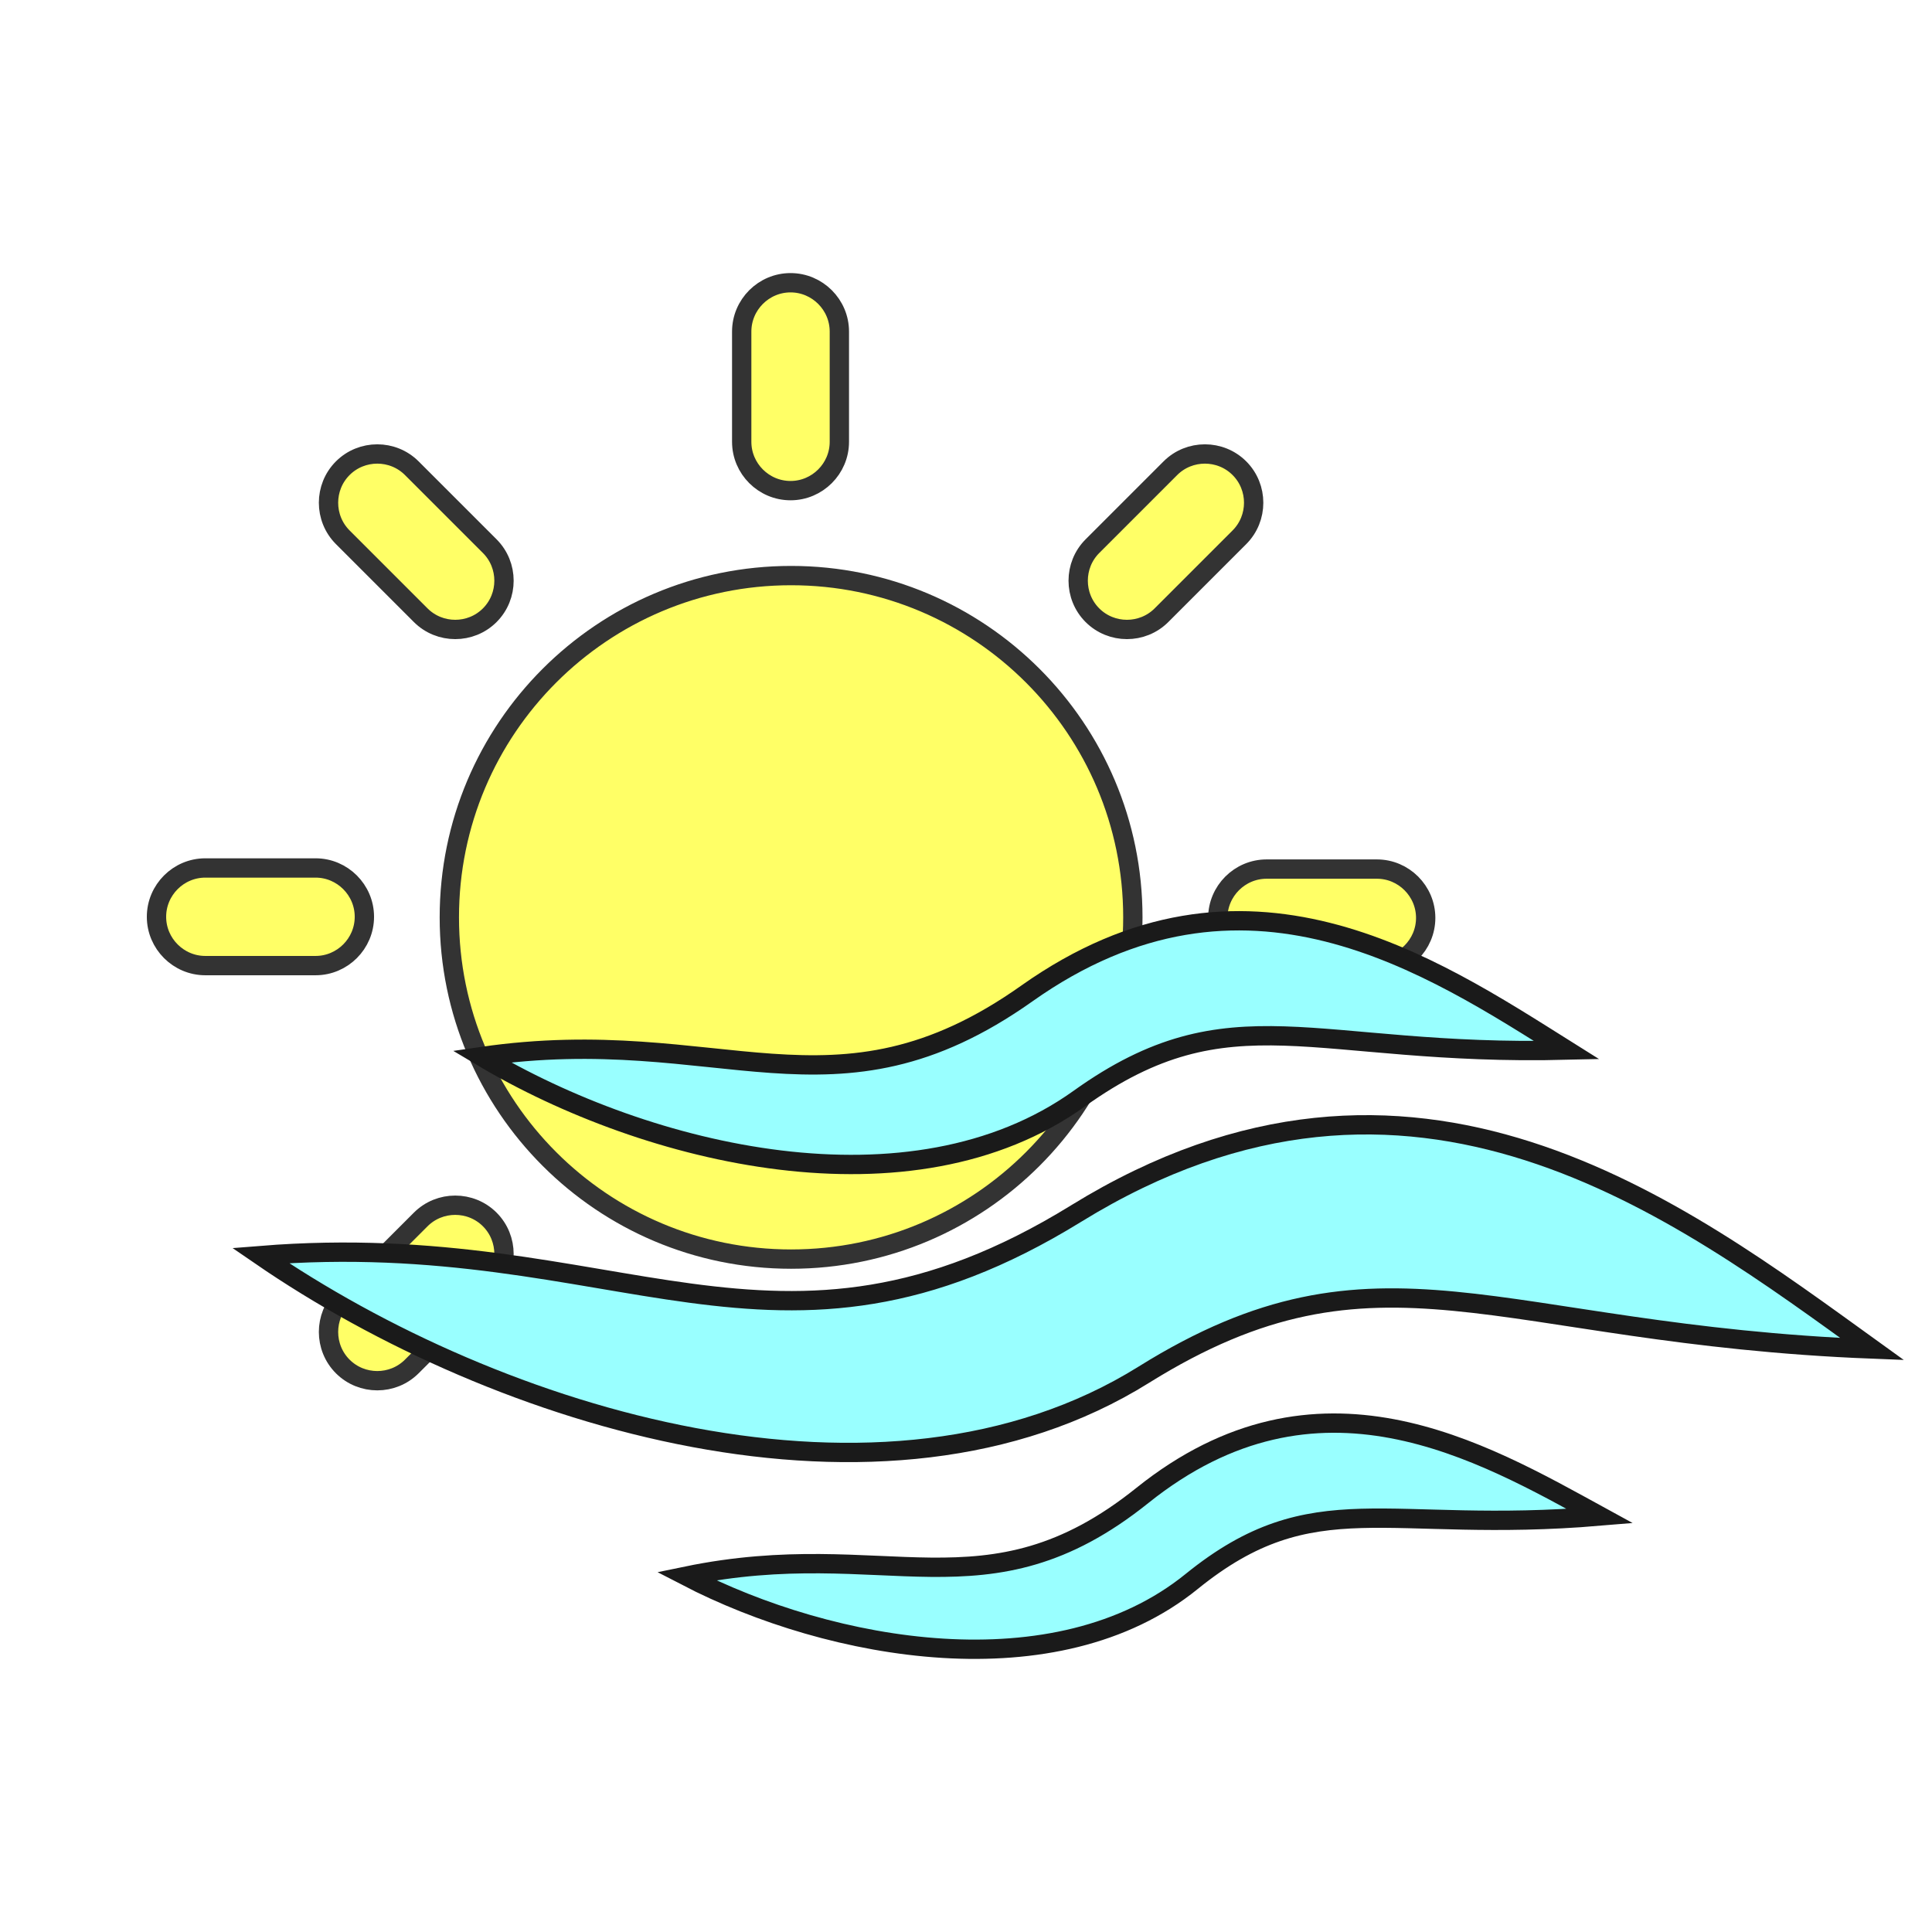
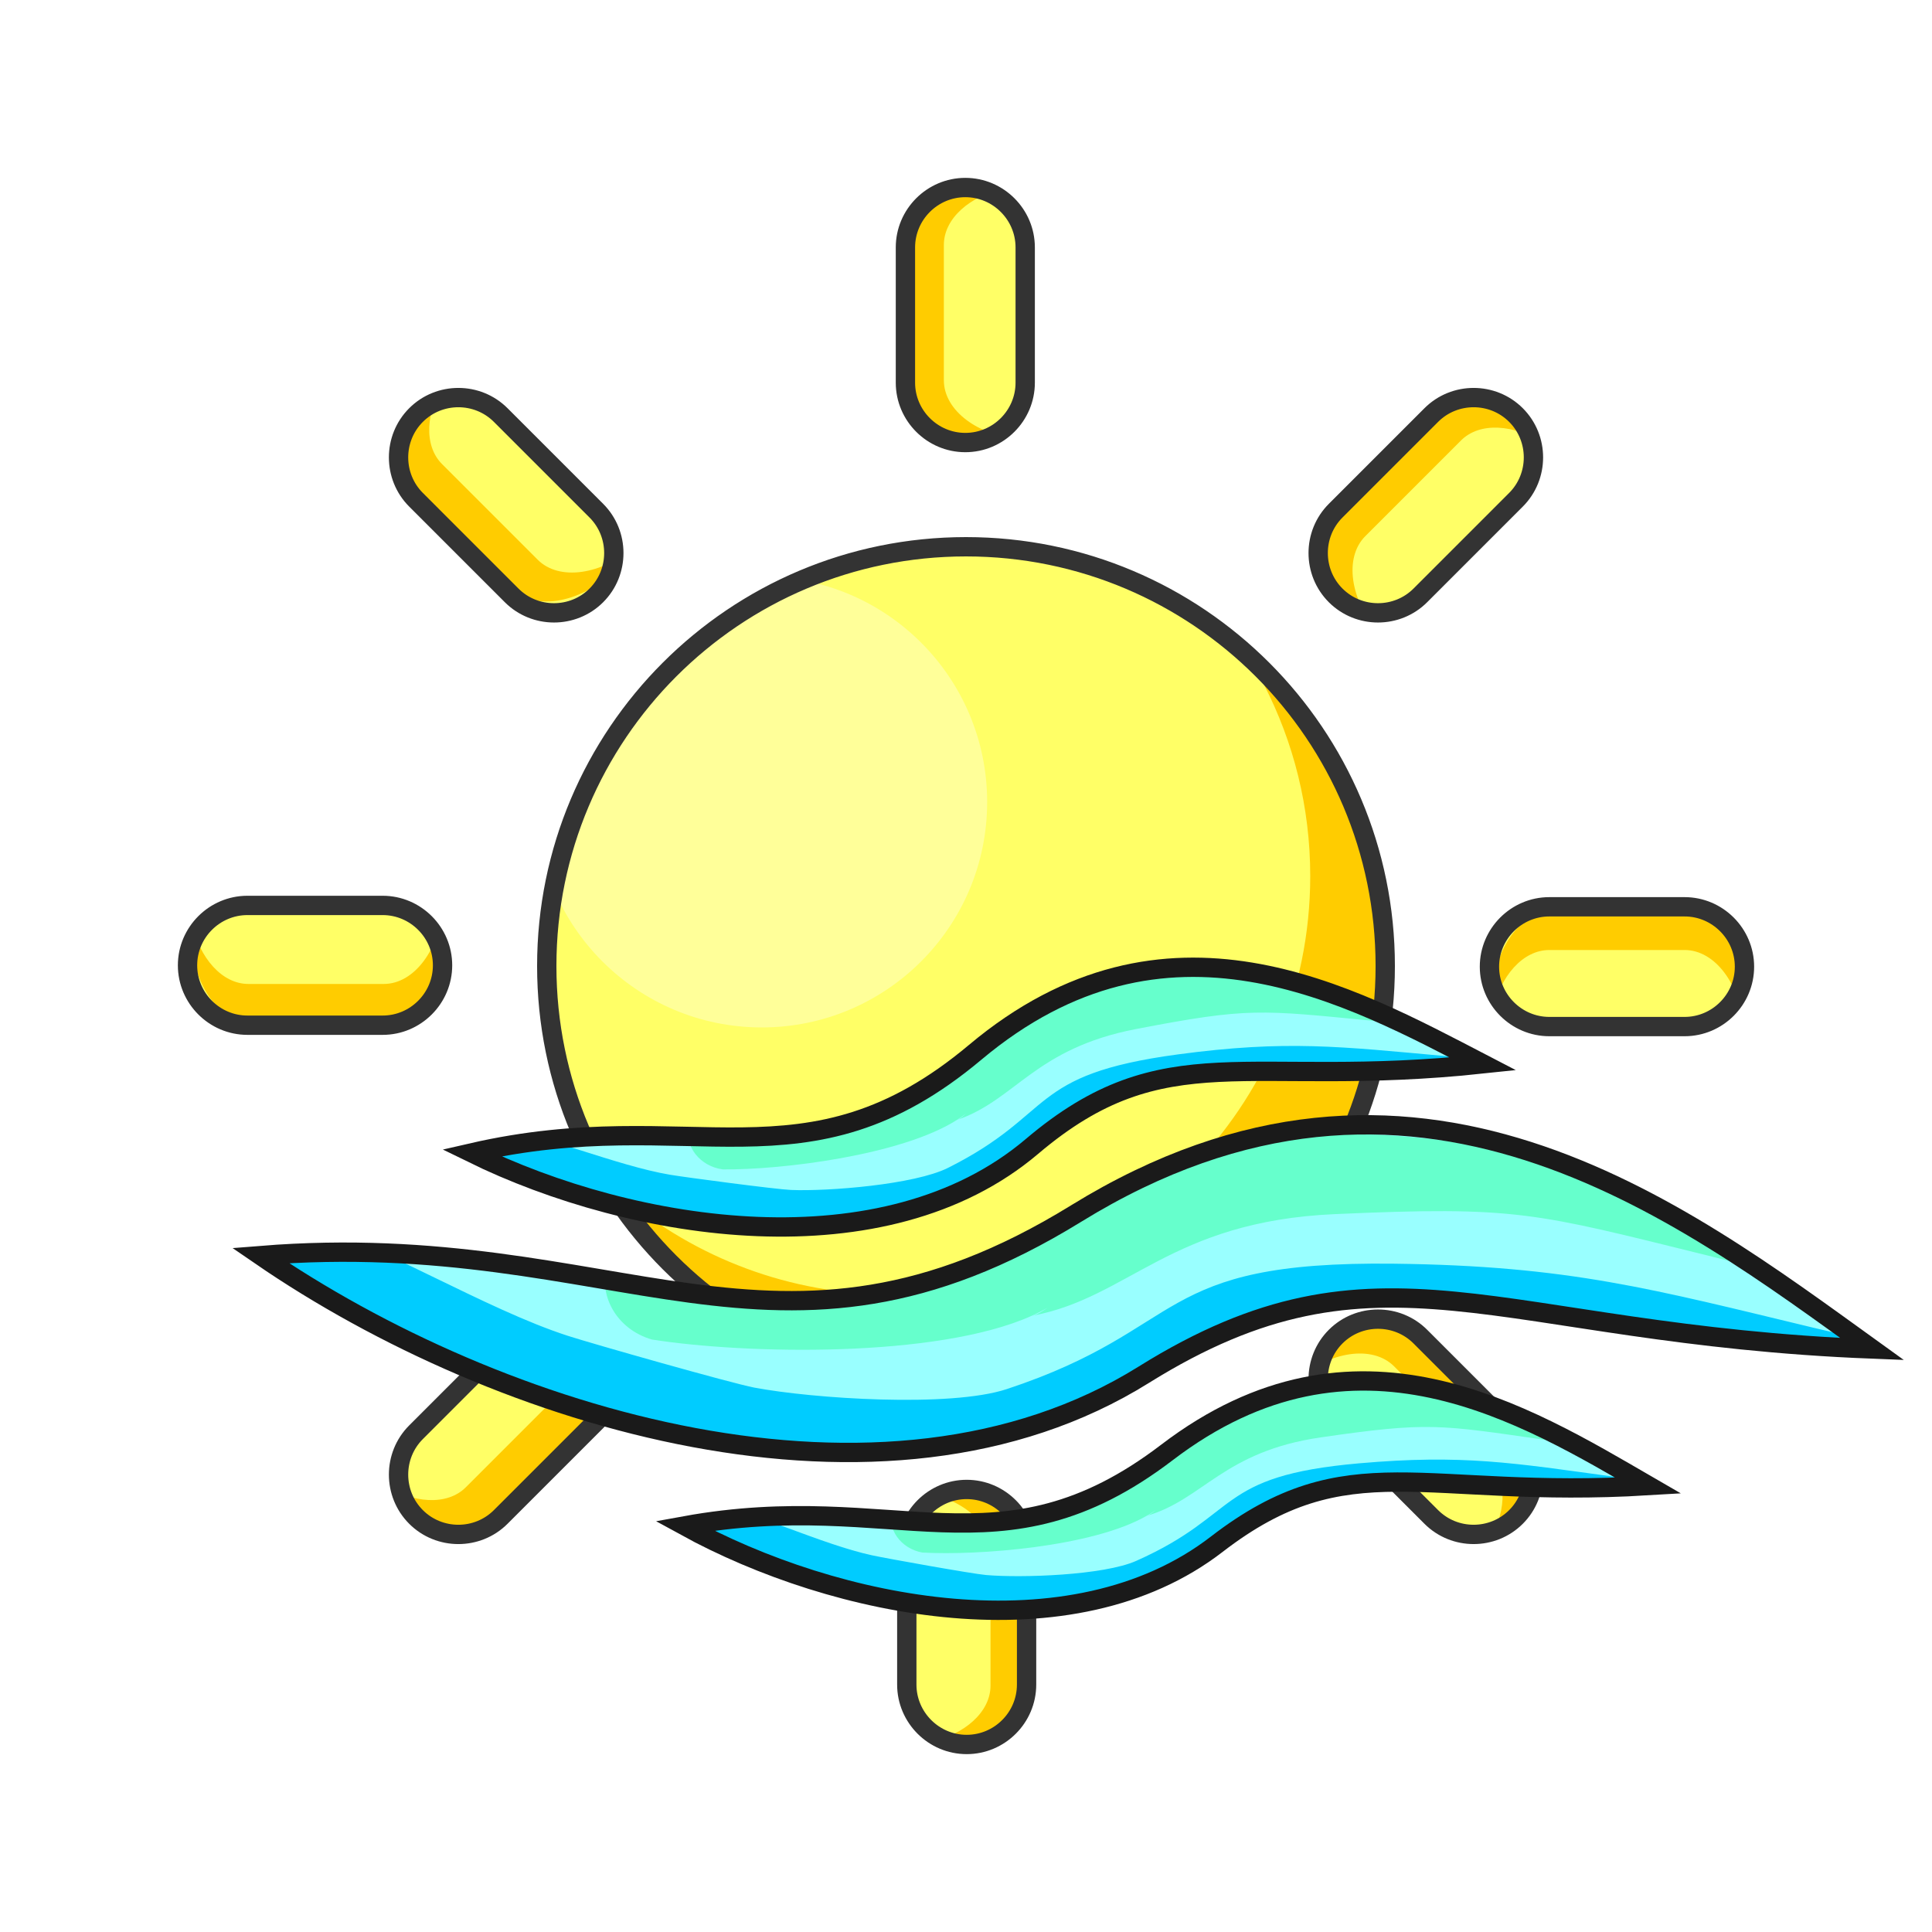
<svg xmlns="http://www.w3.org/2000/svg" xml:space="preserve" width="500px" height="500px" version="1.1" style="shape-rendering:geometricPrecision; text-rendering:geometricPrecision; image-rendering:optimizeQuality; fill-rule:evenodd; clip-rule:evenodd" viewBox="0 0 500 500">
  <defs>
    <style type="text/css">
   
    .str1 {stroke:#1A1A1A;stroke-width:5;stroke-miterlimit:22.926}
    .str0 {stroke:#333333;stroke-width:5;stroke-miterlimit:22.926}
-     .fil1 {fill:#99FFFF}
+     .fil4 {fill:none}
+     .fil6 {fill:#00CCFF}
+     .fil7 {fill:#66FFCC}
+     .fil5 {fill:#99FFFF}
+     .fil2 {fill:#FFCC00}
+     .fil1 {fill:#FFCC00}
    .fil0 {fill:#FFFF66}
+     .fil3 {fill:#FFFF99}
   
  </style>
+     <clipPath id="id0">
+       <path d="M64.032 234.323l35 0c8.525,0 15.5,6.975 15.5,15.5l0 0c0,8.525 -6.975,15.5 -15.5,15.5l-35 0c-8.525,0 -15.5,-6.975 -15.5,-15.5l0 0c0,-8.525 6.975,-15.5 15.5,-15.5zm185.968 -92.823c59.923,0 108.5,48.577 108.5,108.5 0,59.923 -48.577,108.5 -108.5,108.5 -59.923,0 -108.5,-48.577 -108.5,-108.5 0,-59.923 48.577,-108.5 108.5,-108.5zm-120.414 -34.085l24.749 24.749c6.028,6.028 6.028,15.892 0,21.92l0 0c-6.029,6.029 -15.892,6.029 -21.92,0.001l-24.749 -24.75c-6.028,-6.027 -6.028,-15.891 0,-21.92l0 0c6.028,-6.028 15.892,-6.028 21.92,0zm238 238.5l24.749 24.749c6.028,6.028 6.028,15.892 0,21.92l0 0c-6.029,6.028 -15.892,6.028 -21.92,0l-24.749 -24.749c-6.028,-6.028 -6.028,-15.892 0,-21.92l0 0c6.028,-6.028 15.892,-6.028 21.92,0zm-21.921 -213.751l24.749 -24.749c6.028,-6.028 15.892,-6.028 21.92,0l0 0c6.028,6.029 6.028,15.893 0,21.92l-24.749 24.75c-6.028,6.028 -15.891,6.028 -21.92,0l0 0c-6.028,-6.029 -6.028,-15.893 0,-21.921zm-237.999 238.501l24.749 -24.75c6.028,-6.028 15.891,-6.028 21.919,0l0 0c6.029,6.029 6.029,15.893 0.001,21.921l-24.749 24.749c-6.028,6.028 -15.892,6.028 -21.92,0l0 0c-6.028,-6.029 -6.028,-15.893 0,-21.92zm126.658 -271.633l0 -35.001c0,-8.525 6.974,-15.5 15.499,-15.5l0 0c8.526,0 15.5,6.975 15.5,15.5l0 35.001c0,8.525 -6.974,15.499 -15.5,15.499l0 0c-8.525,0 -15.499,-6.974 -15.499,-15.499zm0.353 336.936l0 -35c0,-8.525 6.975,-15.5 15.5,-15.5l0 0c8.525,0 15.5,6.975 15.5,15.5l0 35c0,8.525 -6.975,15.5 -15.5,15.5l0 0c-8.525,0 -15.5,-6.975 -15.5,-15.5zm166.291 -201.291l35 0c8.525,0 15.5,6.974 15.5,15.5l0 0c0,8.525 -6.975,15.499 -15.5,15.499l-35 0c-8.525,0 -15.5,-6.974 -15.5,-15.499l0 0c0,-8.526 6.975,-15.5 15.5,-15.5z" />
+     </clipPath>
+     <clipPath id="id1">
+       <path d="M67.422 324.935c92.919,-7.494 133.331,37.052 211.041,-10.844 87.312,-53.814 155.98,-1.049 206.037,35.034 -97.799,-3.845 -127.569,-31.34 -188.519,6.673 -67.397,42.035 -166.892,11.524 -228.559,-30.863z" />
+     </clipPath>
+     <clipPath id="id2">
+       <path d="M122.036 298.362c57.133,-13.147 86.346,10.881 130.327,-26.017 49.414,-41.457 96.959,-14.895 131.401,2.987 -61.205,6.537 -82.239,-7.854 -116.693,21.365 -38.098,32.309 -102.793,22.409 -145.035,1.665z" />
+     </clipPath>
+     <clipPath id="id3">
+       <path d="M177.17 394.892c54.794,-9.978 81.467,14.103 124.818,-18.99 48.707,-37.181 92.666,-9.895 124.57,8.581 -58.37,3.528 -77.702,-11.049 -111.677,15.173 -37.568,28.994 -98.531,16.77 -137.711,-4.764z" />
+     </clipPath>
  </defs>
  <g id="Layer_x0020_1">
-     <path class="fil0 str0" d="M53.135 224.628l28.532 0c6.949,0 12.635,5.685 12.635,12.635l0 0c0,6.949 -5.686,12.635 -12.635,12.635l-28.532 0c-6.95,0 -12.635,-5.686 -12.635,-12.635l0 0c0,-6.95 5.685,-12.635 12.635,-12.635zm151.599 -75.668c48.848,0 88.447,39.599 88.447,88.447 0,48.848 -39.599,88.448 -88.447,88.448 -48.849,0 -88.448,-39.6 -88.448,-88.448 0,-48.848 39.599,-88.447 88.448,-88.447zm-98.16 -27.786l20.175 20.175c4.914,4.914 4.914,12.955 0,17.869l0 0c-4.914,4.914 -12.955,4.914 -17.869,0l-20.175 -20.175c-4.914,-4.914 -4.914,-12.954 0,-17.869l0 0c4.914,-4.914 12.955,-4.914 17.869,0zm176.144 20.175l20.175 -20.175c4.915,-4.914 12.955,-4.914 17.869,0l0 0c4.914,4.915 4.914,12.955 0,17.869l-20.175 20.175c-4.914,4.914 -12.955,4.914 -17.869,0l0 0c-4.914,-4.914 -4.914,-12.955 0,-17.869zm-194.013 194.422l20.175 -20.175c4.914,-4.914 12.955,-4.914 17.868,0l0 0c4.915,4.914 4.915,12.955 0.001,17.869l-20.175 20.175c-4.914,4.914 -12.955,4.914 -17.869,0l0 0c-4.914,-4.915 -4.914,-12.955 0,-17.869zm103.249 -221.431l0 -28.532c0,-6.949 5.686,-12.635 12.636,-12.635l0 0c6.949,0 12.635,5.686 12.635,12.635l0 28.532c0,6.95 -5.686,12.635 -12.635,12.635l0 0c-6.95,0 -12.636,-5.685 -12.636,-12.635zm135.846 110.576l28.532 0c6.95,0 12.635,5.686 12.635,12.635l0 0c0,6.949 -5.685,12.635 -12.635,12.635l-28.532 0c-6.949,0 -12.635,-5.686 -12.635,-12.635l0 0c0,-6.949 5.686,-12.635 12.635,-12.635z" />
-     <path class="fil1 str1" d="M67.422 324.935c92.919,-7.494 133.331,37.052 211.041,-10.844 87.312,-53.814 155.98,-1.049 206.037,35.034 -97.799,-3.845 -127.569,-31.34 -188.519,6.673 -67.397,42.035 -166.892,11.524 -228.559,-30.863z" />
-     <path class="fil1 str1" d="M177.582 407.903c51.778,-10.715 77.64,11.534 118.033,-20.859 45.383,-36.395 87.725,-11.495 118.424,5.315 -55.319,4.674 -73.998,-8.722 -105.648,16.937 -34.997,28.372 -93.134,18.154 -130.809,-1.393z" />
-     <path class="fil1 str1" d="M124.644 273.433c62.01,-9.01 91.028,19.139 141.103,-16.322 56.261,-39.841 104.586,-7.39 139.712,14.668 -65.769,1.614 -86.918,-15.554 -126.173,12.559 -43.408,31.086 -111.458,14.885 -154.642,-10.905z" />
+     <g id="_1292599608">
+       <path class="fil0" d="M64.032 234.323l35 0c8.525,0 15.5,6.975 15.5,15.5l0 0c0,8.525 -6.975,15.5 -15.5,15.5l-35 0c-8.525,0 -15.5,-6.975 -15.5,-15.5l0 0c0,-8.525 6.975,-15.5 15.5,-15.5zm185.968 -92.823c59.923,0 108.5,48.577 108.5,108.5 0,59.923 -48.577,108.5 -108.5,108.5 -59.923,0 -108.5,-48.577 -108.5,-108.5 0,-59.923 48.577,-108.5 108.5,-108.5zm-120.414 -34.085l24.749 24.749c6.028,6.028 6.028,15.892 0,21.92l0 0c-6.029,6.029 -15.892,6.029 -21.92,0.001l-24.749 -24.75c-6.028,-6.027 -6.028,-15.891 0,-21.92l0 0c6.028,-6.028 15.892,-6.028 21.92,0zm238 238.5l24.749 24.749c6.028,6.028 6.028,15.892 0,21.92l0 0c-6.029,6.028 -15.892,6.028 -21.92,0l-24.749 -24.749c-6.028,-6.028 -6.028,-15.892 0,-21.92l0 0c6.028,-6.028 15.892,-6.028 21.92,0zm-21.921 -213.751l24.749 -24.749c6.028,-6.028 15.892,-6.028 21.92,0l0 0c6.028,6.029 6.028,15.893 0,21.92l-24.749 24.75c-6.028,6.028 -15.891,6.028 -21.92,0l0 0c-6.028,-6.029 -6.028,-15.893 0,-21.921zm-237.999 238.501l24.749 -24.75c6.028,-6.028 15.891,-6.028 21.919,0l0 0c6.029,6.029 6.029,15.893 0.001,21.921l-24.749 24.749c-6.028,6.028 -15.892,6.028 -21.92,0l0 0c-6.028,-6.029 -6.028,-15.893 0,-21.92zm126.658 -271.633l0 -35.001c0,-8.525 6.974,-15.5 15.499,-15.5l0 0c8.526,0 15.5,6.975 15.5,15.5l0 35.001c0,8.525 -6.974,15.499 -15.5,15.499l0 0c-8.525,0 -15.499,-6.974 -15.499,-15.499zm0.353 336.936l0 -35c0,-8.525 6.975,-15.5 15.5,-15.5l0 0c8.525,0 15.5,6.975 15.5,15.5l0 35c0,8.525 -6.975,15.5 -15.5,15.5l0 0c-8.525,0 -15.5,-6.975 -15.5,-15.5zm166.291 -201.291l35 0c8.525,0 15.5,6.974 15.5,15.5l0 0c0,8.525 -6.975,15.499 -15.5,15.499l-35 0c-8.525,0 -15.5,-6.974 -15.5,-15.499l0 0c0,-8.526 6.975,-15.5 15.5,-15.5z" />
+       <g style="clip-path:url(#id0)">
+         <g>
+           <path id="1" class="fil1" d="M327.076 177.117c23.645,19.864 38.679,49.647 38.679,82.945 0,59.807 -48.483,108.29 -108.29,108.29 -41.925,0 -78.282,-23.828 -96.277,-58.678 18.823,15.814 43.102,25.344 69.61,25.344 59.807,0 108.29,-48.483 108.29,-108.289 0,-17.882 -4.337,-34.749 -12.012,-49.612z" />
+           <path class="fil2" d="M114.696 234.323c0.503,2.264 0.777,4.68 0.777,7.186l0 0.001c0,12.681 -6.975,23.056 -15.5,23.056l-35.001 0c-8.525,0 -15.499,-10.375 -15.499,-23.056l0 -0.001c0,-0.923 0.038,-1.833 0.11,-2.729 2.042,9.19 7.882,15.87 14.722,15.87l35.001 0c7.905,0 14.475,-8.92 15.39,-20.327z" />
+           <path class="fil2" d="M451.363 266.188c0.503,-2.264 0.777,-4.68 0.777,-7.186l0 -0.001c0,-12.681 -6.975,-23.056 -15.5,-23.056l-35.001 0c-8.524,0 -15.499,10.375 -15.499,23.056l0 0.001c0,0.923 0.038,1.833 0.11,2.729 2.042,-9.19 7.883,-15.87 14.723,-15.87l35.001 0c7.904,0 14.474,8.92 15.389,20.327z" />
+           <path class="fil2" d="M164.407 141.362c-1.245,1.957 -2.76,3.858 -4.532,5.631l-0.001 0.001c-8.966,8.966 -21.235,11.371 -27.263,5.343l-24.749 -24.75c-6.028,-6.028 -3.624,-18.296 5.343,-27.262l0.001 -0.001c0.652,-0.653 1.323,-1.27 2.007,-1.852 -5.054,7.942 -5.647,16.795 -0.811,21.632l24.75 24.749c5.589,5.59 16.542,3.928 25.255,-3.491z" />
+           <path class="fil2" d="M141.82 334.897c1.956,1.245 3.858,2.759 5.63,4.532l0.001 0c8.967,8.967 11.371,21.235 5.343,27.263l-24.75 24.75c-6.027,6.028 -18.296,3.623 -27.262,-5.343l-0.001 -0.001c-0.653,-0.653 -1.269,-1.324 -1.852,-2.008 7.942,5.055 16.796,5.648 21.632,0.811l24.75 -24.749c5.589,-5.589 3.928,-16.543 -3.491,-25.255z" />
+           <path class="fil2" d="M236.018 385.843c2.264,-0.503 4.68,-0.777 7.186,-0.777l0.001 0c12.681,0 23.056,6.975 23.056,15.499l0 35.002c0,8.524 -10.375,15.499 -23.056,15.499l-0.001 0c-0.923,0 -1.833,-0.038 -2.729,-0.11 9.19,-2.042 15.87,-7.883 15.87,-14.723l0 -35.001c0,-7.904 -8.92,-14.474 -20.327,-15.389z" />
+           <path class="fil2" d="M335.539 357.101c1.245,-1.957 2.76,-3.858 4.532,-5.631l0.001 -0.001c8.967,-8.966 21.235,-11.37 27.263,-5.343l24.75 24.75c6.028,6.028 3.623,18.296 -5.344,27.263l0 0c-0.653,0.653 -1.324,1.27 -2.008,1.852 5.054,-7.942 5.647,-16.795 0.811,-21.632l-24.749 -24.749c-5.59,-5.589 -16.543,-3.928 -25.256,3.491z" />
+           <path class="fil2" d="M356.844 163.996c-1.957,-1.245 -3.858,-2.759 -5.631,-4.532l-0.001 0c-8.966,-8.967 -11.37,-21.235 -5.343,-27.263l24.75 -24.75c6.028,-6.028 18.296,-3.623 27.263,5.343l0 0.001c0.653,0.653 1.27,1.324 1.852,2.008 -7.942,-5.055 -16.795,-5.648 -21.632,-0.811l-24.749 24.749c-5.589,5.589 -3.928,16.543 3.491,25.255z" />
+           <path class="fil2" d="M264.595 113.788c-2.264,0.503 -4.68,0.777 -7.186,0.777l-0.001 0c-12.681,0 -23.056,-6.975 -23.056,-15.499l0 -35.001c0,-8.525 10.375,-15.5 23.056,-15.5l0.001 0c0.923,0 1.833,0.038 2.729,0.11 -9.19,2.042 -15.87,7.883 -15.87,14.723l0 35.001c0,7.904 8.92,14.474 20.327,15.389z" />
+           <circle class="fil3" cx="197.141" cy="207.566" r="58.333" />
+         </g>
+       </g>
+       <path class="fil4 str0" d="M64.032 234.323l35 0c8.525,0 15.5,6.975 15.5,15.5l0 0c0,8.525 -6.975,15.5 -15.5,15.5l-35 0c-8.525,0 -15.5,-6.975 -15.5,-15.5l0 0c0,-8.525 6.975,-15.5 15.5,-15.5zm185.968 -92.823c59.923,0 108.5,48.577 108.5,108.5 0,59.923 -48.577,108.5 -108.5,108.5 -59.923,0 -108.5,-48.577 -108.5,-108.5 0,-59.923 48.577,-108.5 108.5,-108.5zm-120.414 -34.085l24.749 24.749c6.028,6.028 6.028,15.892 0,21.92l0 0c-6.029,6.029 -15.892,6.029 -21.92,0.001l-24.749 -24.75c-6.028,-6.027 -6.028,-15.891 0,-21.92l0 0c6.028,-6.028 15.892,-6.028 21.92,0zm238 238.5l24.749 24.749c6.028,6.028 6.028,15.892 0,21.92l0 0c-6.029,6.028 -15.892,6.028 -21.92,0l-24.749 -24.749c-6.028,-6.028 -6.028,-15.892 0,-21.92l0 0c6.028,-6.028 15.892,-6.028 21.92,0zm-21.921 -213.751l24.749 -24.749c6.028,-6.028 15.892,-6.028 21.92,0l0 0c6.028,6.029 6.028,15.893 0,21.92l-24.749 24.75c-6.028,6.028 -15.891,6.028 -21.92,0l0 0c-6.028,-6.029 -6.028,-15.893 0,-21.921zm-237.999 238.501l24.749 -24.75c6.028,-6.028 15.891,-6.028 21.919,0l0 0c6.029,6.029 6.029,15.893 0.001,21.921l-24.749 24.749c-6.028,6.028 -15.892,6.028 -21.92,0l0 0c-6.028,-6.029 -6.028,-15.893 0,-21.92zm126.658 -271.633l0 -35.001c0,-8.525 6.974,-15.5 15.499,-15.5l0 0c8.526,0 15.5,6.975 15.5,15.5l0 35.001c0,8.525 -6.974,15.499 -15.5,15.499l0 0c-8.525,0 -15.499,-6.974 -15.499,-15.499zm0.353 336.936l0 -35c0,-8.525 6.975,-15.5 15.5,-15.5l0 0c8.525,0 15.5,6.975 15.5,15.5l0 35c0,8.525 -6.975,15.5 -15.5,15.5l0 0c-8.525,0 -15.5,-6.975 -15.5,-15.5zm166.291 -201.291l35 0c8.525,0 15.5,6.974 15.5,15.5l0 0c0,8.525 -6.975,15.499 -15.5,15.499l-35 0c-8.525,0 -15.5,-6.974 -15.5,-15.499l0 0c0,-8.526 6.975,-15.5 15.5,-15.5z" />
+       <path class="fil5" d="M67.422 324.935c92.919,-7.494 133.331,37.052 211.041,-10.844 87.312,-53.814 155.98,-1.049 206.037,35.034 -97.799,-3.845 -127.569,-31.34 -188.519,6.673 -67.397,42.035 -166.892,11.524 -228.559,-30.863z" />
+       <g style="clip-path:url(#id1)">
+         <g>
+           <g>
+             <path id="1" class="fil6" d="M75.594 314.768c22.867,7.194 49.939,23.999 71.335,30.933 6.194,2.009 42.391,12.294 48.291,13.411 14.998,2.841 50.66,5.237 65.346,0.382 47.458,-15.687 37.444,-33.204 100.245,-32.448 45.226,0.545 66.624,6.504 109.388,16.782 9.137,2.196 6.325,1.08 12.332,4.238 -15.588,4.098 -45.122,-1.295 -60.562,-3.145 -25.885,-3.102 -82.233,-5.017 -105.396,9.462 -42.627,26.648 -50.804,34.639 -104.709,32.67 -27.994,-1.022 -70.432,-11.432 -96.793,-22.444 -20.489,-8.559 -7.274,-3.205 -26.398,-10.326 -3.698,-1.377 -12.304,-5.571 -16.385,-7.524l1.179 -0.062c-8.817,-0.587 -15.488,-8.211 -14.901,-17.028 0.587,-8.817 8.211,-15.488 17.028,-14.901z" />
+           </g>
+           <path class="fil4" d="M74.53 330.733c3.926,0.261 17.638,9.685 28.724,11.943 0.176,0.036 33.845,16.108 41.334,17.333 19.974,3.269 40.535,14.057 67.276,14.057 17.352,0 37.773,2.967 53.391,-3.886 70.136,-30.776 32.552,-34.78 124.667,-34.78 22.229,0 44.297,6.463 65.39,9.39 2.759,0.383 26.984,3.296 27.219,3.276" />
+           <g>
+             <g>
+               <path class="fil7" d="M179.063 316.126c16.313,3.151 58.101,4.33 74.411,1.048l-1.758 1.223c9.379,-6.15 12.089,-2.992 15.997,-4.981 41.154,-20.953 76.409,-23.904 121.588,-15.865 21.903,3.897 57.274,16.373 73.231,30.515 -10.743,-0.002 -5.901,0.488 -20.39,-3.09 -45.119,-11.138 -49.496,-12.861 -96.692,-10.762 -42.558,1.893 -53.176,21.606 -78.313,26.306 1.547,-0.379 2.586,-1.177 3.997,-2.099 -1.297,0.758 -2.702,1.468 -4.195,2.135 -0.233,0.043 -0.466,0.087 -0.702,0.127 0.232,-0.028 0.452,-0.065 0.662,-0.109 -24.614,10.98 -74.112,9.881 -98.176,6.099 -9.153,-2.631 -14.259,-11.603 -11.403,-20.038 2.855,-8.436 12.59,-13.141 21.743,-10.509zm88.074 24.394l-0.198 0.036 -0.04 0.018c0.081,-0.017 0.16,-0.035 0.238,-0.054z" />
+             </g>
+             <path class="fil4" d="M173.894 331.399c12.117,3.483 79.231,3.85 87.531,-2.99 2.438,-2.009 8.479,0.279 15.419,-5.238 5.901,-4.691 44.74,-19.105 56.012,-19.105 35.205,0 55.016,-1.431 89.227,9.162 4.077,1.262 40.409,14.841 40.449,14.838" />
+           </g>
+         </g>
+       </g>
+       <path class="fil4 str1" d="M67.422 324.935c92.919,-7.494 133.331,37.052 211.041,-10.844 87.312,-53.814 155.98,-1.049 206.037,35.034 -97.799,-3.845 -127.569,-31.34 -188.519,6.673 -67.397,42.035 -166.892,11.524 -228.559,-30.863z" />
+       <path class="fil5" d="M122.036 298.362c57.133,-13.147 86.346,10.881 130.327,-26.017 49.414,-41.457 96.959,-14.895 131.401,2.987 -61.205,6.537 -82.239,-7.854 -116.693,21.365 -38.098,32.309 -102.793,22.409 -145.035,1.665z" />
+       <g style="clip-path:url(#id2)">
+         <g>
+           <g>
+             <path id="1" class="fil6" d="M126.193 291.29c14.885,2.388 33.265,10.372 47.211,12.734 4.038,0.684 27.5,3.779 31.273,3.935 9.592,0.398 32,-1.367 40.695,-5.729 28.098,-14.094 20.267,-24.079 59.413,-29.343 28.19,-3.791 42.049,-2.036 69.597,0.454 5.886,0.532 4.034,0.095 8.06,1.511 -9.325,3.973 -28.195,3.315 -37.97,3.573 -16.39,0.433 -51.627,4.387 -64.717,15.511 -24.091,20.473 -28.45,26.192 -62.17,29.889 -17.513,1.92 -44.87,-0.683 -62.277,-5.128 -13.531,-3.454 -4.819,-1.329 -17.368,-4.014 -2.428,-0.519 -8.165,-2.343 -10.883,-3.186l0.728 -0.146c-5.54,0.439 -10.387,-3.695 -10.827,-9.235 -0.439,-5.54 3.695,-10.387 9.235,-10.826z" />
+           </g>
+           <path class="fil4" d="M126.989 301.32c2.467,-0.195 11.859,4.416 18.963,4.809 0.113,0.006 22.531,6.932 27.302,7.011 12.727,0.211 26.506,5.046 43.145,2.604 10.797,-1.584 23.774,-1.602 32.866,-7.293 40.831,-25.554 17.08,-24.614 74.396,-33.024 13.832,-2.03 28.153,-0.024 41.545,-0.128 1.752,-0.014 17.092,-0.413 17.236,-0.447" />
+           <g>
+             <g>
+               <path class="fil7" d="M190.699 282.687c10.438,0.471 36.547,-2.611 46.396,-6.142l-0.982 0.921c5.274,-4.683 7.249,-2.966 9.499,-4.56 23.694,-16.795 45.361,-21.85 74.207,-20.974 13.985,0.426 37.133,4.959 48.353,12.302 -6.685,0.979 -3.627,0.842 -12.97,-0.061 -29.091,-2.811 -31.972,-3.483 -61.147,2.132 -26.308,5.064 -31.115,18.299 -46.327,23.519 0.928,-0.377 1.502,-0.969 2.296,-1.672 -0.738,0.591 -1.548,1.161 -2.415,1.712 -0.142,0.049 -0.283,0.097 -0.426,0.144 0.142,-0.039 0.275,-0.082 0.402,-0.129 -14.313,9.08 -45.213,12.916 -60.531,12.76 -5.936,-0.802 -9.932,-5.918 -8.925,-11.428 1.006,-5.509 6.634,-9.326 12.57,-8.524zm57.029 7.137l-0.119 0.04 -0.024 0.015c0.049,-0.018 0.097,-0.036 0.143,-0.055z" />
+             </g>
+             <path class="fil4" d="M188.876 292.663c7.858,1.06 49.652,-4.839 54.192,-9.854 1.334,-1.472 5.302,-0.6 9.116,-4.667 3.243,-3.457 26.094,-15.972 33.108,-17.002 21.906,-3.214 34.102,-5.913 56.356,-2.446 2.653,0.414 26.499,5.545 26.524,5.54" />
+           </g>
+         </g>
+       </g>
+       <path class="fil4 str1" d="M122.036 298.362c57.133,-13.147 86.346,10.881 130.327,-26.017 49.414,-41.457 96.959,-14.895 131.401,2.987 -61.205,6.537 -82.239,-7.854 -116.693,21.365 -38.098,32.309 -102.793,22.409 -145.035,1.665z" />
+       <path class="fil5" d="M177.17 394.892c54.794,-9.978 81.467,14.103 124.818,-18.99 48.707,-37.181 92.666,-9.895 124.57,8.581 -58.37,3.528 -77.702,-11.049 -111.677,15.173 -37.568,28.994 -98.531,16.77 -137.711,-4.764z" />
+       <g style="clip-path:url(#id3)">
+         <g>
+           <g>
+             <path id="1" class="fil6" d="M181.424 388.363c14.022,2.917 31.115,11.298 44.247,14.149 3.802,0.826 25.932,4.789 29.506,5.103 9.085,0.797 30.428,0.101 38.87,-3.657 27.281,-12.147 20.287,-21.965 57.666,-25.249 26.919,-2.364 39.994,-0.093 66.028,3.475 5.563,0.762 3.824,0.266 7.583,1.787 -9.024,3.362 -26.902,1.912 -36.19,1.73 -15.573,-0.306 -49.186,1.904 -62.095,11.889 -23.758,18.376 -28.144,23.612 -60.307,25.646 -16.703,1.056 -42.551,-2.61 -58.876,-7.59 -12.69,-3.87 -4.516,-1.472 -16.308,-4.569 -2.28,-0.599 -7.646,-2.581 -10.188,-3.499l0.697 -0.107c-5.276,0.175 -9.695,-3.961 -9.87,-9.237 -0.175,-5.277 3.961,-9.696 9.237,-9.871z" />
+           </g>
+           <path class="fil4" d="M181.741 397.917c2.349,-0.078 11.061,4.709 17.786,5.393 0.106,0.01 21.078,7.564 25.603,7.847 12.068,0.757 24.933,5.948 40.83,4.358 10.316,-1.031 22.632,-0.481 31.509,-5.483 39.867,-22.465 17.285,-22.612 72.047,-28.087 13.215,-1.321 26.719,1.209 39.432,1.696 1.663,0.063 16.238,0.355 16.376,0.33" />
+           <g>
+             <g>
+               <path class="fil7" d="M243.017 383.02c9.885,0.903 34.797,-0.879 44.298,-3.8l-0.972 0.831c5.21,-4.213 7.009,-2.497 9.214,-3.911 23.22,-14.903 44.003,-18.753 71.34,-16.659 13.253,1.015 35.022,6.33 45.349,13.788 -6.387,0.637 -3.479,0.641 -12.305,-0.624 -27.485,-3.941 -30.19,-4.704 -58.122,-0.652 -25.189,3.656 -30.329,16.006 -44.993,20.294 0.897,-0.317 1.467,-0.854 2.251,-1.486 -0.726,0.528 -1.519,1.034 -2.367,1.519 -0.136,0.04 -0.272,0.08 -0.41,0.118 0.136,-0.031 0.265,-0.066 0.387,-0.105 -13.98,7.991 -43.471,10.28 -58.002,9.462 -5.598,-1.02 -9.166,-6.051 -7.97,-11.235 1.196,-5.185 6.703,-8.561 12.302,-7.54zm53.809 9.267l-0.116 0.033 -0.023 0.013c0.047,-0.014 0.093,-0.03 0.139,-0.046z" />
+             </g>
+             <path class="fil4" d="M240.851 392.407c7.411,1.35 47.331,-2.42 51.859,-6.98 1.33,-1.34 5.057,-0.338 8.855,-4.031 3.229,-3.139 25.462,-14.017 32.163,-14.687 20.929,-2.093 32.621,-4.121 53.589,0.143 2.5,0.509 24.906,6.422 24.929,6.417" />
+           </g>
+         </g>
+       </g>
+       <path class="fil4 str1" d="M177.17 394.892c54.794,-9.978 81.467,14.103 124.818,-18.99 48.707,-37.181 92.666,-9.895 124.57,8.581 -58.37,3.528 -77.702,-11.049 -111.677,15.173 -37.568,28.994 -98.531,16.77 -137.711,-4.764z" />
+     </g>
  </g>
</svg>
